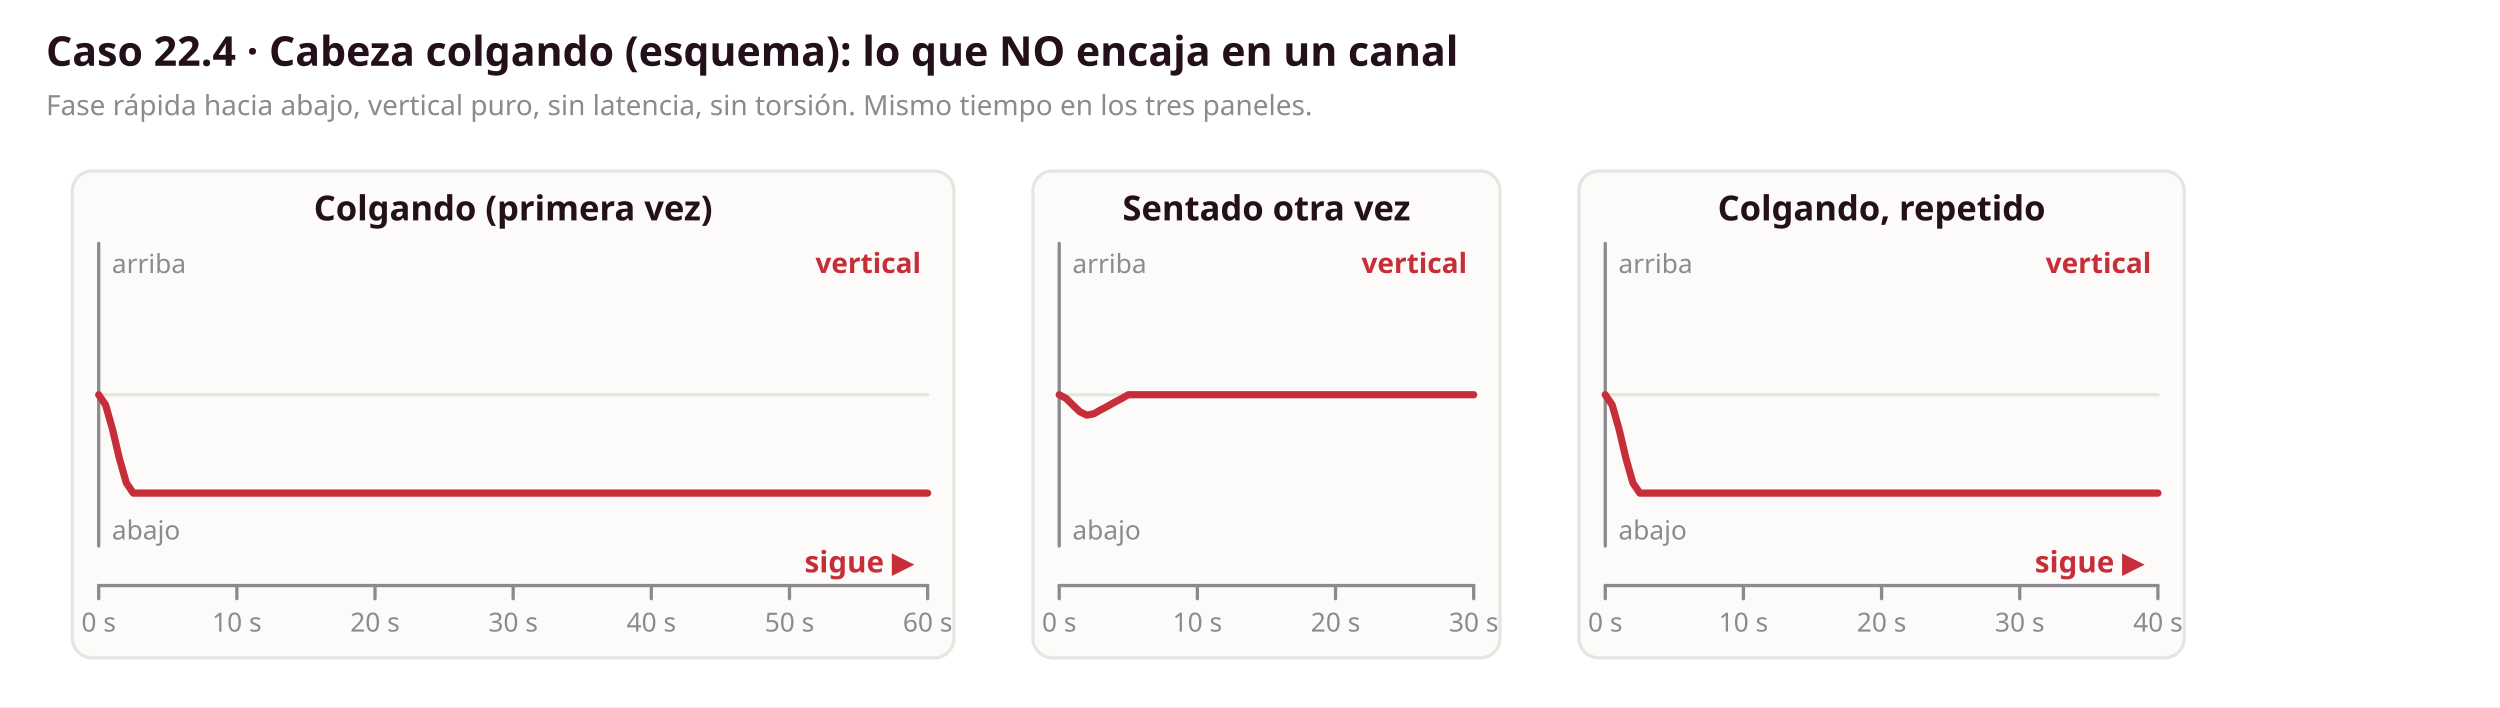
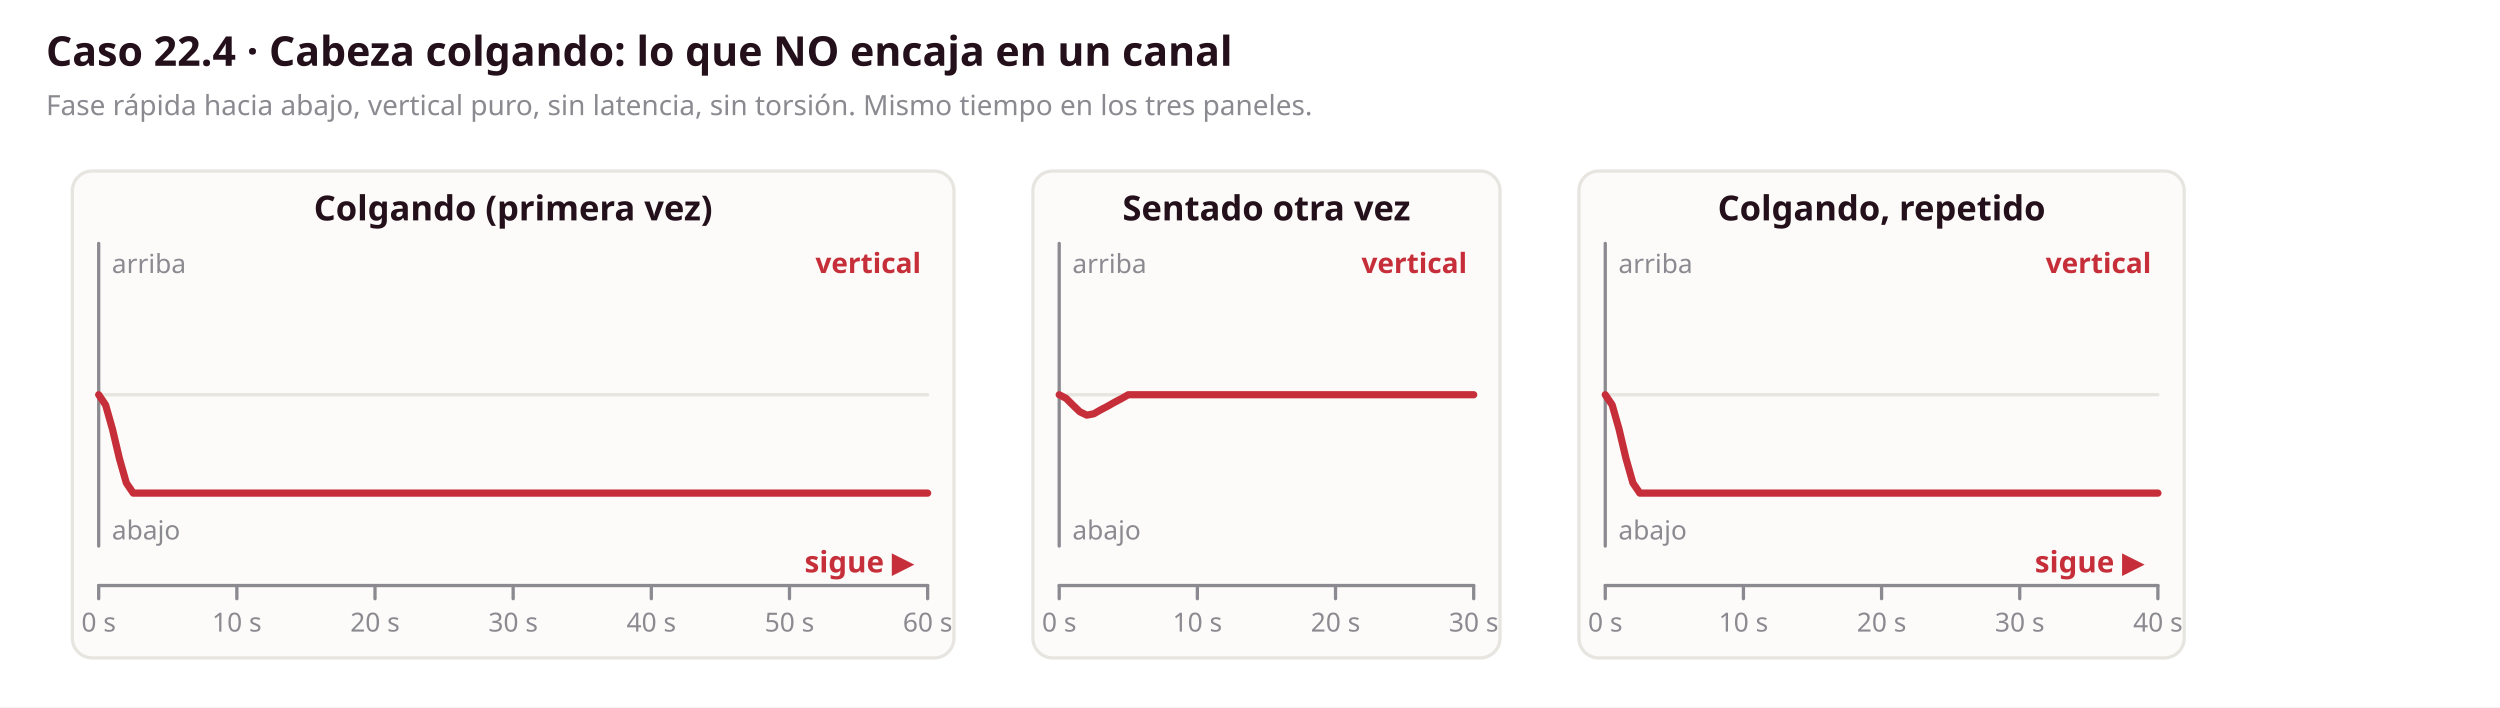
<svg xmlns="http://www.w3.org/2000/svg" viewBox="0 0 760 215" width="760" height="215">
  <rect width="760" height="215" fill="#fff" />
  <defs>
    <marker id="pf" markerWidth="8" markerHeight="8" refX="6" refY="4" orient="auto">
      <path d="M0,0 L8,4 L0,8 z" fill="#8a8a90" />
    </marker>
  </defs>
-   <text x="14.0" y="20.0" font-family="'Plus Jakarta Sans', sans-serif" font-size="12.5" fill="#24101a" text-anchor="start" font-weight="700">Caso 22.4 · Cabeza colgando (esquema): lo que NO encaja en un canal</text>
+   <text x="14.0" y="20.0" font-family="'Plus Jakarta Sans', sans-serif" font-size="12.5" fill="#24101a" text-anchor="start" font-weight="700">Caso 22.4 · Cabeza colgando: lo que NO encaja en un canal</text>
  <text x="14.0" y="35.0" font-family="'Plus Jakarta Sans', sans-serif" font-size="8.5" fill="#8a8a90" text-anchor="start" font-weight="400">Fase rápida hacia abajo, vertical puro, sin latencia, sin torsión. Mismo tiempo en los tres paneles.</text>
  <rect x="22.0" y="52.0" width="268.0" height="148.0" rx="6" fill="#fcfbf9" stroke="#e7e5e0" stroke-width="1" />
  <text x="156.0" y="67.0" font-family="'Plus Jakarta Sans', sans-serif" font-size="10.5" fill="#24101a" text-anchor="middle" font-weight="700">Colgando (primera vez)</text>
  <line x1="30.0" y1="120.0" x2="282.0" y2="120.0" stroke="#e7e5e0" stroke-width="1" stroke-linecap="round" />
  <line x1="30.0" y1="74.0" x2="30.0" y2="166.0" stroke="#8a8a90" stroke-width="1" stroke-linecap="round" />
  <text x="34.0" y="83.0" font-family="'Plus Jakarta Sans', sans-serif" font-size="8" fill="#8a8a90" text-anchor="start" font-weight="400">arriba</text>
  <text x="34.0" y="164.0" font-family="'Plus Jakarta Sans', sans-serif" font-size="8" fill="#8a8a90" text-anchor="start" font-weight="400">abajo</text>
  <path fill="none" stroke="#c62f3a" stroke-width="2.2" stroke-linejoin="round" stroke-linecap="round" d="M30.0,120.0 L32.1,123.1 L34.2,130.5 L36.3,139.4 L38.4,146.8 L40.5,149.9 L282.0,149.9" />
  <text x="280.0" y="83.0" font-family="'Plus Jakarta Sans', sans-serif" font-size="8.5" fill="#c62f3a" text-anchor="end" font-weight="700">vertical</text>
  <line x1="30.0" y1="178.0" x2="282.0" y2="178.0" stroke="#8a8a90" stroke-width="1" stroke-linecap="round" />
  <line x1="30.0" y1="178.0" x2="30.0" y2="182.0" stroke="#8a8a90" stroke-width="1" stroke-linecap="round" />
  <text x="30.0" y="192.0" font-family="'Plus Jakarta Sans', sans-serif" font-size="8" fill="#8a8a90" text-anchor="middle" font-weight="400">0 s</text>
  <line x1="72.0" y1="178.0" x2="72.0" y2="182.0" stroke="#8a8a90" stroke-width="1" stroke-linecap="round" />
  <text x="72.0" y="192.0" font-family="'Plus Jakarta Sans', sans-serif" font-size="8" fill="#8a8a90" text-anchor="middle" font-weight="400">10 s</text>
  <line x1="114.0" y1="178.0" x2="114.0" y2="182.0" stroke="#8a8a90" stroke-width="1" stroke-linecap="round" />
  <text x="114.0" y="192.0" font-family="'Plus Jakarta Sans', sans-serif" font-size="8" fill="#8a8a90" text-anchor="middle" font-weight="400">20 s</text>
  <line x1="156.0" y1="178.0" x2="156.0" y2="182.0" stroke="#8a8a90" stroke-width="1" stroke-linecap="round" />
  <text x="156.0" y="192.0" font-family="'Plus Jakarta Sans', sans-serif" font-size="8" fill="#8a8a90" text-anchor="middle" font-weight="400">30 s</text>
  <line x1="198.0" y1="178.0" x2="198.0" y2="182.0" stroke="#8a8a90" stroke-width="1" stroke-linecap="round" />
  <text x="198.0" y="192.0" font-family="'Plus Jakarta Sans', sans-serif" font-size="8" fill="#8a8a90" text-anchor="middle" font-weight="400">40 s</text>
  <line x1="240.0" y1="178.0" x2="240.0" y2="182.0" stroke="#8a8a90" stroke-width="1" stroke-linecap="round" />
  <text x="240.0" y="192.0" font-family="'Plus Jakarta Sans', sans-serif" font-size="8" fill="#8a8a90" text-anchor="middle" font-weight="400">50 s</text>
  <line x1="282.0" y1="178.0" x2="282.0" y2="182.0" stroke="#8a8a90" stroke-width="1" stroke-linecap="round" />
  <text x="282.0" y="192.0" font-family="'Plus Jakarta Sans', sans-serif" font-size="8" fill="#8a8a90" text-anchor="middle" font-weight="400">60 s</text>
  <text x="278.0" y="174.0" font-family="'Plus Jakarta Sans', sans-serif" font-size="9" fill="#c62f3a" text-anchor="end" font-weight="700">sigue ▶</text>
  <rect x="314.0" y="52.0" width="142.0" height="148.0" rx="6" fill="#fcfbf9" stroke="#e7e5e0" stroke-width="1" />
  <text x="385.0" y="67.0" font-family="'Plus Jakarta Sans', sans-serif" font-size="10.5" fill="#24101a" text-anchor="middle" font-weight="700">Sentado otra vez</text>
  <line x1="322.0" y1="120.0" x2="448.0" y2="120.0" stroke="#e7e5e0" stroke-width="1" stroke-linecap="round" />
  <line x1="322.0" y1="74.0" x2="322.0" y2="166.0" stroke="#8a8a90" stroke-width="1" stroke-linecap="round" />
  <text x="326.0" y="83.0" font-family="'Plus Jakarta Sans', sans-serif" font-size="8" fill="#8a8a90" text-anchor="start" font-weight="400">arriba</text>
  <text x="326.0" y="164.0" font-family="'Plus Jakarta Sans', sans-serif" font-size="8" fill="#8a8a90" text-anchor="start" font-weight="400">abajo</text>
  <path fill="none" stroke="#c62f3a" stroke-width="2.2" stroke-linejoin="round" stroke-linecap="round" d="M322.0,120.0 L324.1,121.1 L326.2,123.2 L328.3,125.2 L330.4,126.2 L332.5,125.8 L334.6,124.6 L336.7,123.5 L338.8,122.3 L340.9,121.2 L343.0,120.0 L448.0,120.0" />
  <text x="446.0" y="83.0" font-family="'Plus Jakarta Sans', sans-serif" font-size="8.5" fill="#c62f3a" text-anchor="end" font-weight="700">vertical</text>
  <line x1="322.0" y1="178.0" x2="448.0" y2="178.0" stroke="#8a8a90" stroke-width="1" stroke-linecap="round" />
  <line x1="322.0" y1="178.0" x2="322.0" y2="182.0" stroke="#8a8a90" stroke-width="1" stroke-linecap="round" />
  <text x="322.0" y="192.0" font-family="'Plus Jakarta Sans', sans-serif" font-size="8" fill="#8a8a90" text-anchor="middle" font-weight="400">0 s</text>
  <line x1="364.0" y1="178.0" x2="364.0" y2="182.0" stroke="#8a8a90" stroke-width="1" stroke-linecap="round" />
  <text x="364.0" y="192.0" font-family="'Plus Jakarta Sans', sans-serif" font-size="8" fill="#8a8a90" text-anchor="middle" font-weight="400">10 s</text>
  <line x1="406.0" y1="178.0" x2="406.0" y2="182.0" stroke="#8a8a90" stroke-width="1" stroke-linecap="round" />
  <text x="406.0" y="192.0" font-family="'Plus Jakarta Sans', sans-serif" font-size="8" fill="#8a8a90" text-anchor="middle" font-weight="400">20 s</text>
  <line x1="448.0" y1="178.0" x2="448.0" y2="182.0" stroke="#8a8a90" stroke-width="1" stroke-linecap="round" />
  <text x="448.0" y="192.0" font-family="'Plus Jakarta Sans', sans-serif" font-size="8" fill="#8a8a90" text-anchor="middle" font-weight="400">30 s</text>
  <rect x="480.0" y="52.0" width="184.0" height="148.0" rx="6" fill="#fcfbf9" stroke="#e7e5e0" stroke-width="1" />
  <text x="572.0" y="67.0" font-family="'Plus Jakarta Sans', sans-serif" font-size="10.5" fill="#24101a" text-anchor="middle" font-weight="700">Colgando, repetido</text>
  <line x1="488.0" y1="120.0" x2="656.0" y2="120.0" stroke="#e7e5e0" stroke-width="1" stroke-linecap="round" />
  <line x1="488.0" y1="74.0" x2="488.0" y2="166.0" stroke="#8a8a90" stroke-width="1" stroke-linecap="round" />
  <text x="492.0" y="83.0" font-family="'Plus Jakarta Sans', sans-serif" font-size="8" fill="#8a8a90" text-anchor="start" font-weight="400">arriba</text>
  <text x="492.0" y="164.0" font-family="'Plus Jakarta Sans', sans-serif" font-size="8" fill="#8a8a90" text-anchor="start" font-weight="400">abajo</text>
  <path fill="none" stroke="#c62f3a" stroke-width="2.2" stroke-linejoin="round" stroke-linecap="round" d="M488.0,120.0 L490.1,123.1 L492.2,130.5 L494.3,139.4 L496.4,146.8 L498.5,149.9 L656.0,149.9" />
  <text x="654.0" y="83.0" font-family="'Plus Jakarta Sans', sans-serif" font-size="8.5" fill="#c62f3a" text-anchor="end" font-weight="700">vertical</text>
  <line x1="488.0" y1="178.0" x2="656.0" y2="178.0" stroke="#8a8a90" stroke-width="1" stroke-linecap="round" />
  <line x1="488.0" y1="178.0" x2="488.0" y2="182.0" stroke="#8a8a90" stroke-width="1" stroke-linecap="round" />
  <text x="488.0" y="192.0" font-family="'Plus Jakarta Sans', sans-serif" font-size="8" fill="#8a8a90" text-anchor="middle" font-weight="400">0 s</text>
  <line x1="530.0" y1="178.0" x2="530.0" y2="182.0" stroke="#8a8a90" stroke-width="1" stroke-linecap="round" />
  <text x="530.0" y="192.0" font-family="'Plus Jakarta Sans', sans-serif" font-size="8" fill="#8a8a90" text-anchor="middle" font-weight="400">10 s</text>
  <line x1="572.0" y1="178.0" x2="572.0" y2="182.0" stroke="#8a8a90" stroke-width="1" stroke-linecap="round" />
  <text x="572.0" y="192.0" font-family="'Plus Jakarta Sans', sans-serif" font-size="8" fill="#8a8a90" text-anchor="middle" font-weight="400">20 s</text>
  <line x1="614.0" y1="178.0" x2="614.0" y2="182.0" stroke="#8a8a90" stroke-width="1" stroke-linecap="round" />
  <text x="614.0" y="192.0" font-family="'Plus Jakarta Sans', sans-serif" font-size="8" fill="#8a8a90" text-anchor="middle" font-weight="400">30 s</text>
  <line x1="656.0" y1="178.0" x2="656.0" y2="182.0" stroke="#8a8a90" stroke-width="1" stroke-linecap="round" />
  <text x="656.0" y="192.0" font-family="'Plus Jakarta Sans', sans-serif" font-size="8" fill="#8a8a90" text-anchor="middle" font-weight="400">40 s</text>
  <text x="652.0" y="174.0" font-family="'Plus Jakarta Sans', sans-serif" font-size="9" fill="#c62f3a" text-anchor="end" font-weight="700">sigue ▶</text>
</svg>
